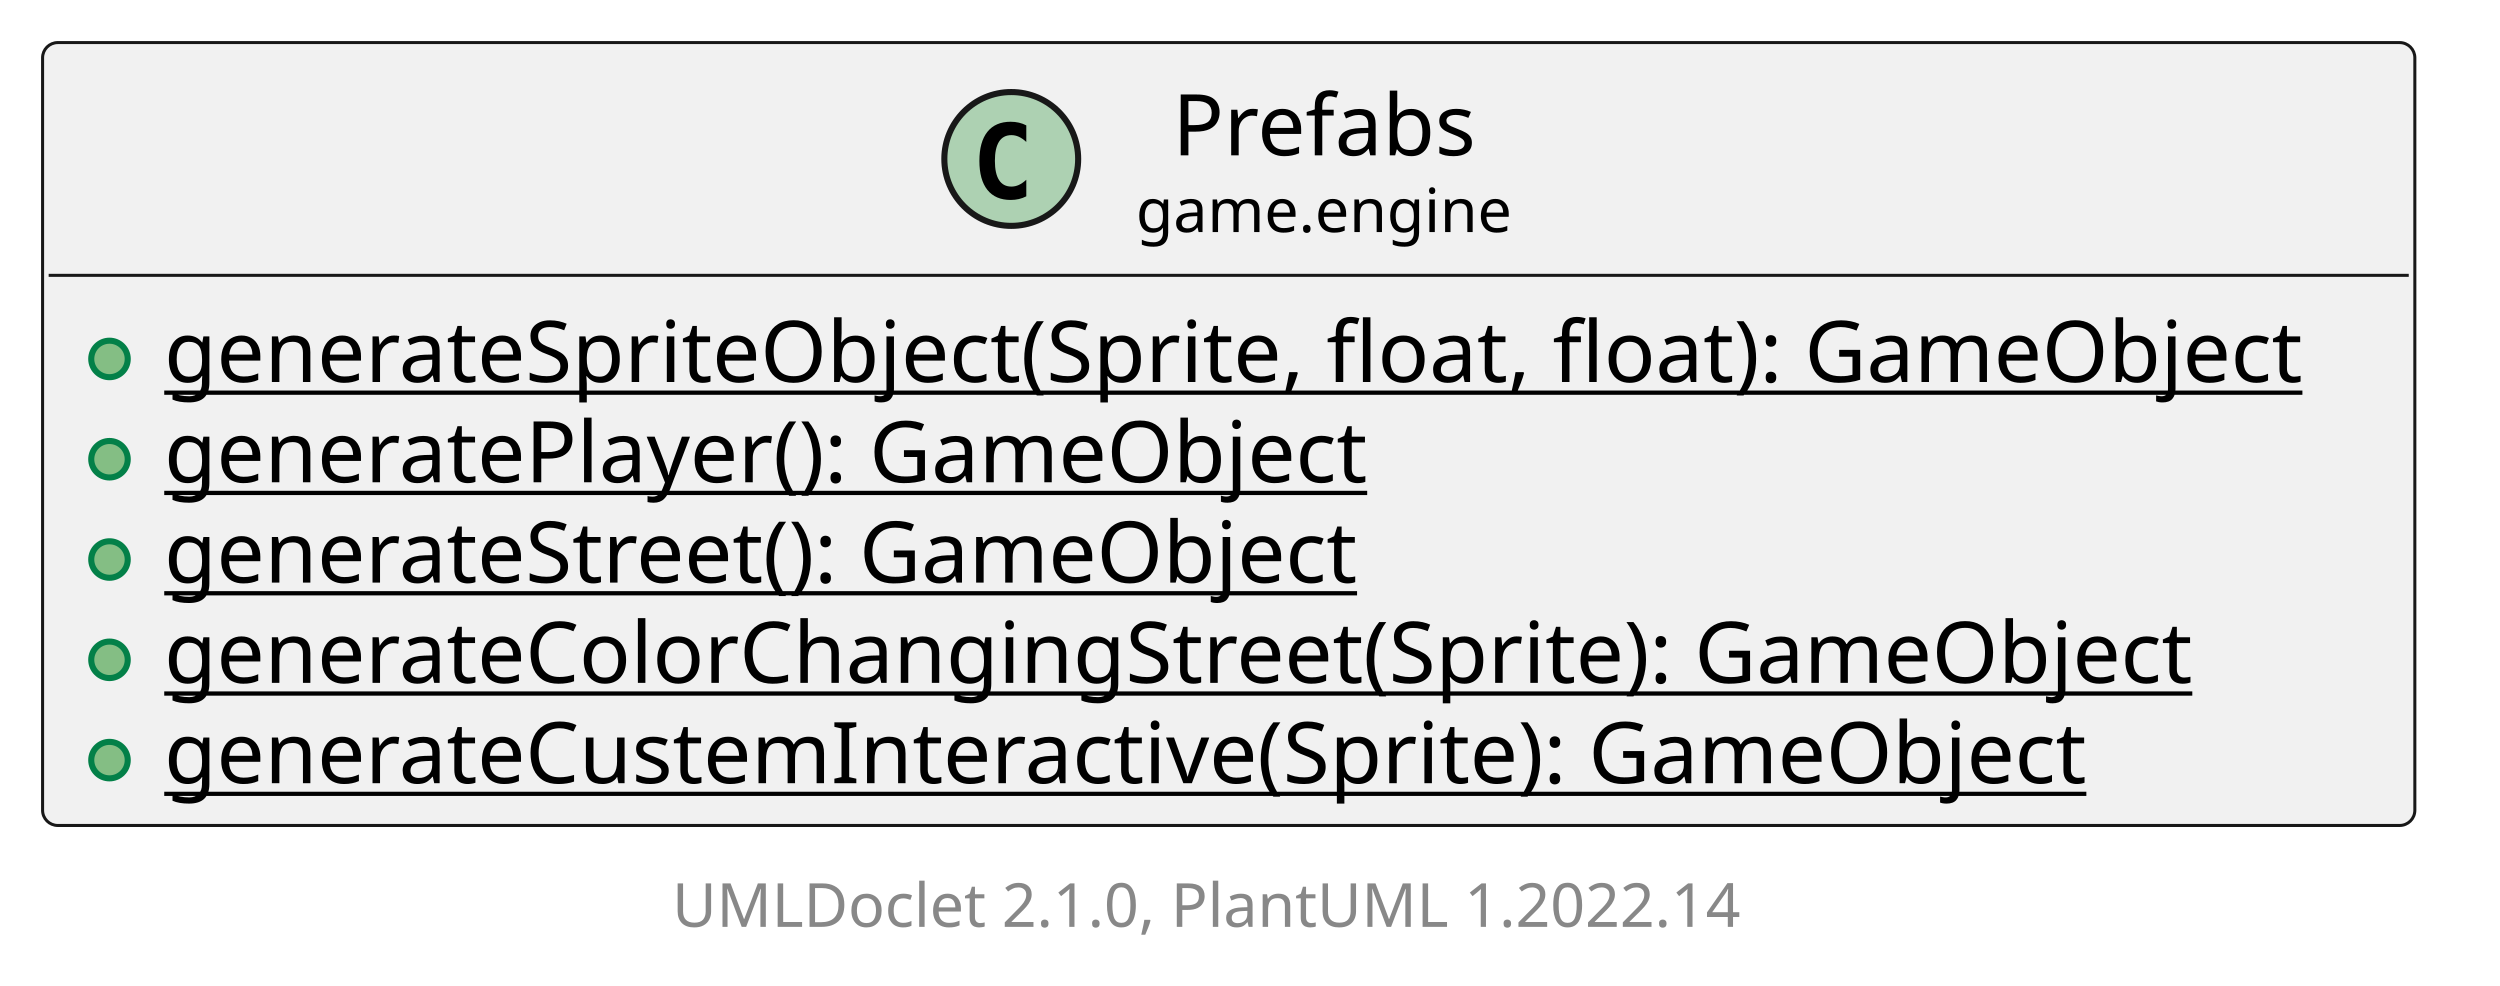
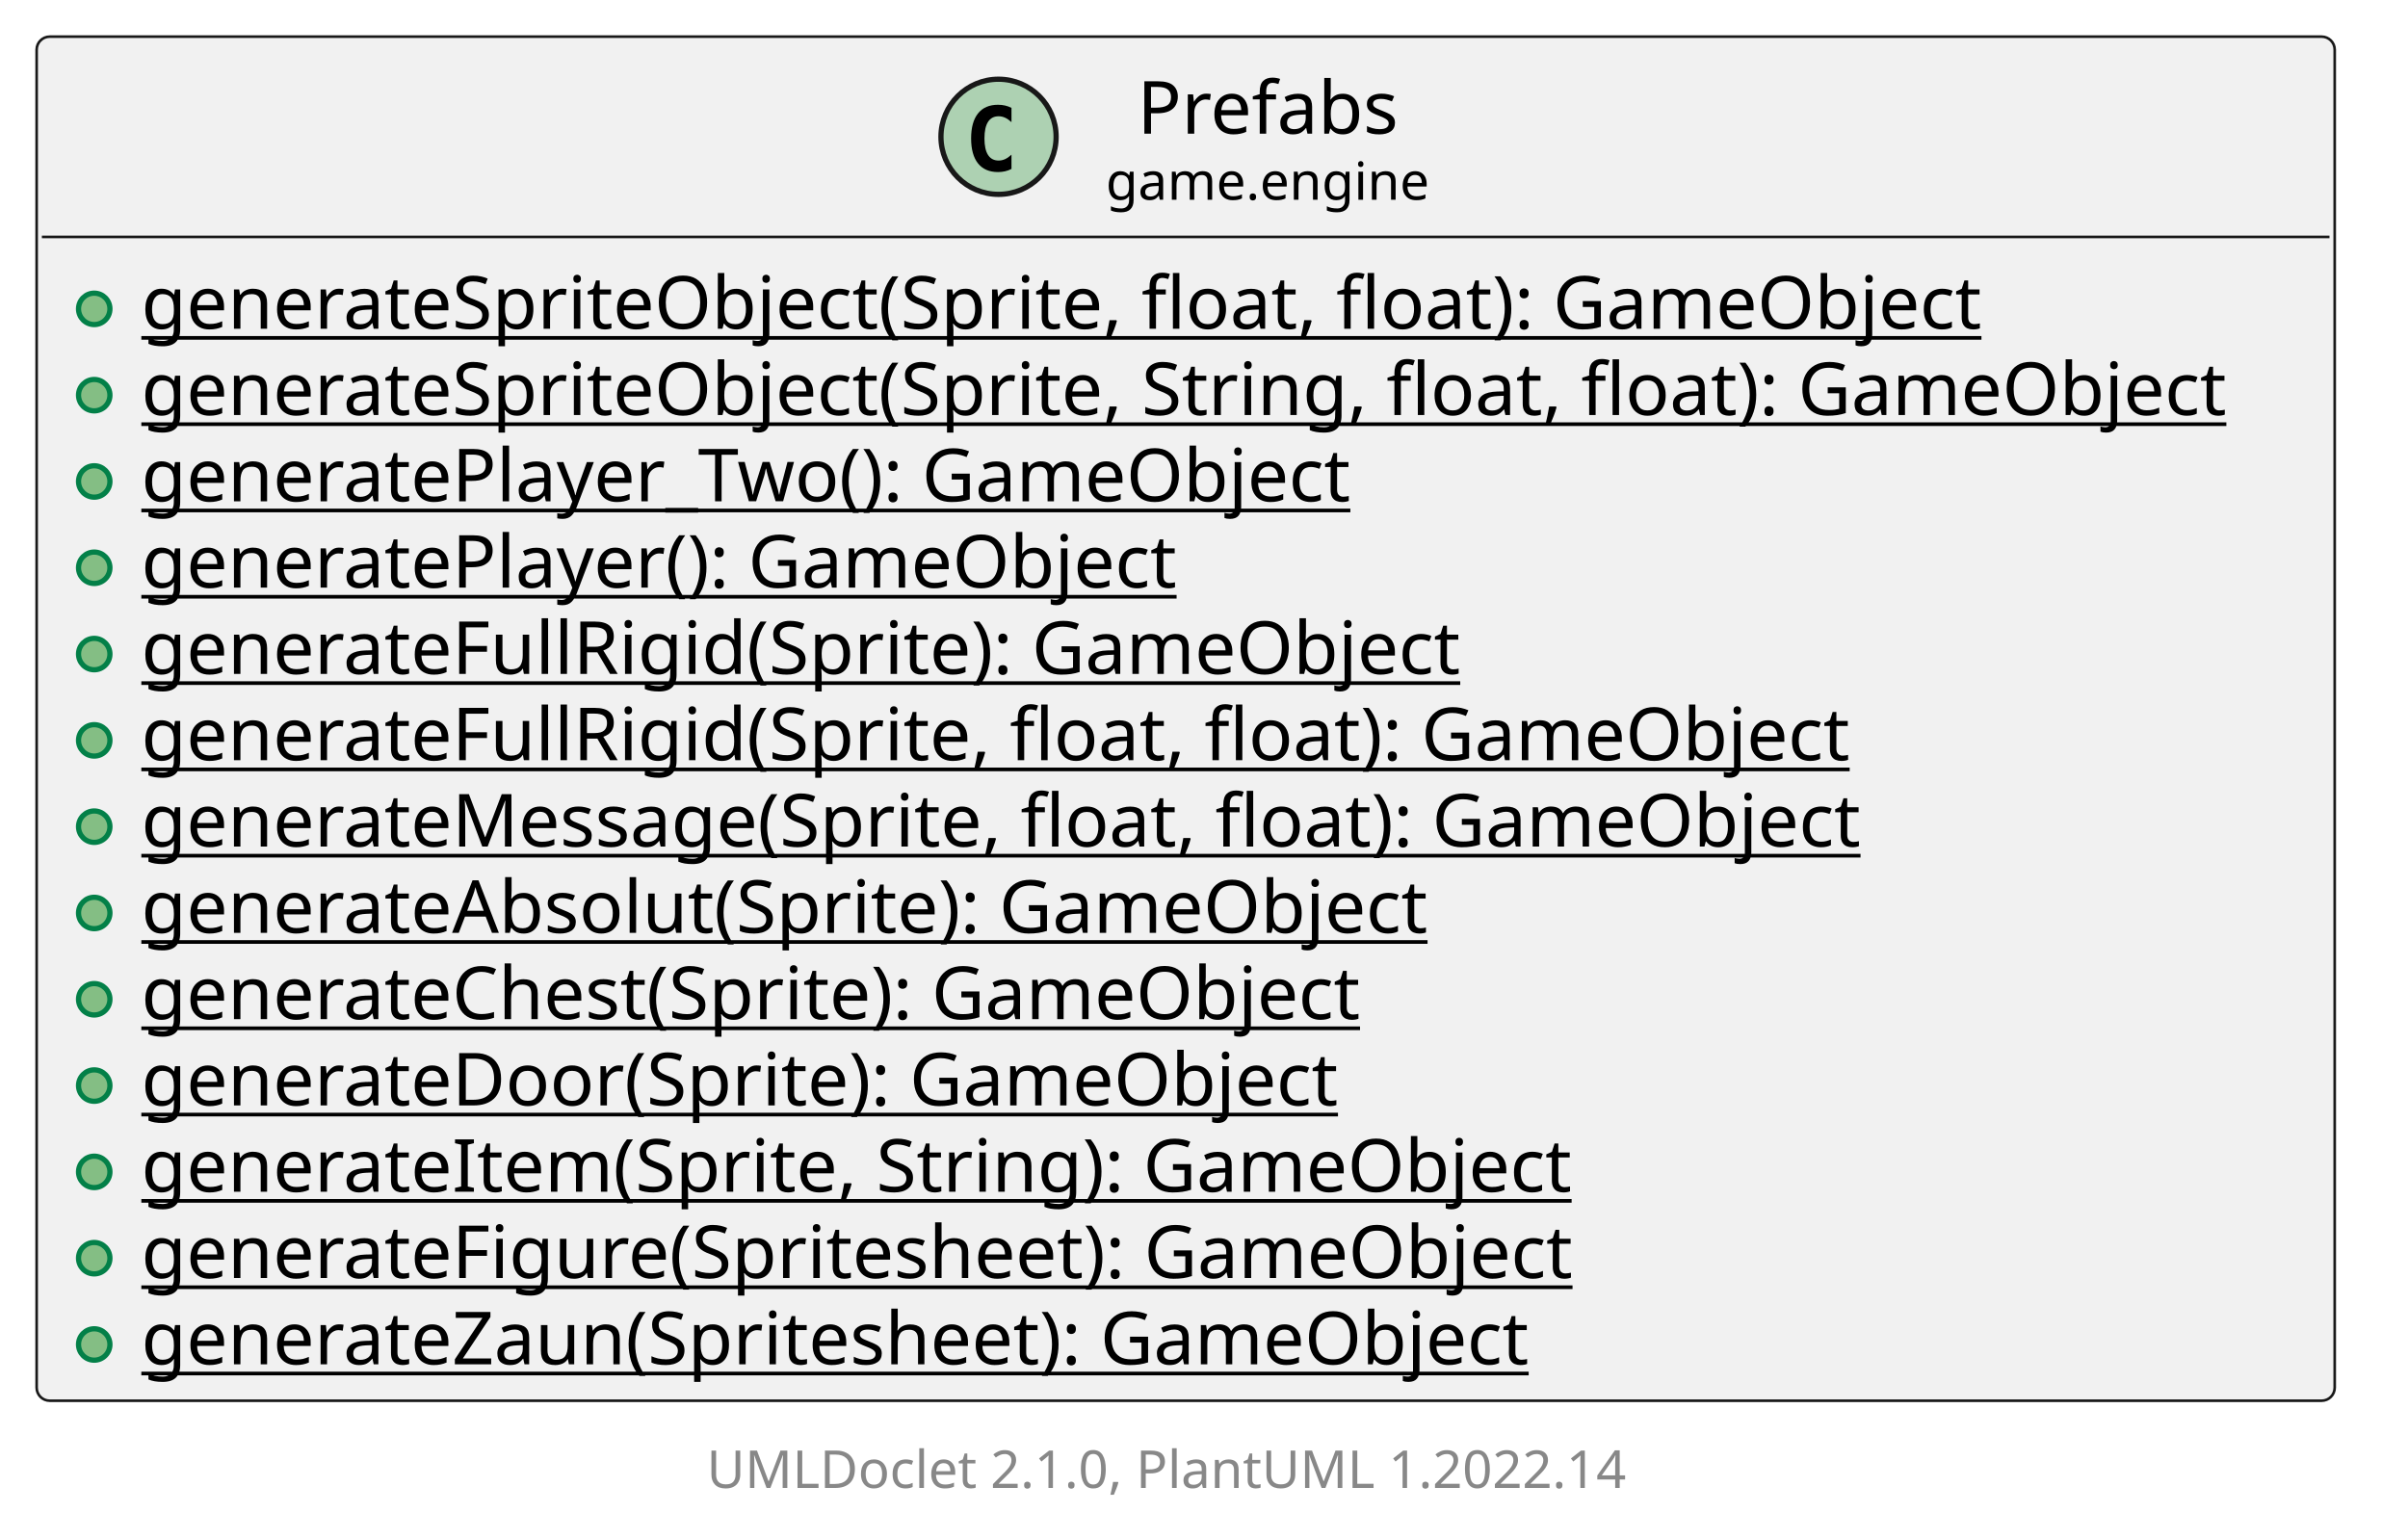
- <svg xmlns="http://www.w3.org/2000/svg" xmlns:xlink="http://www.w3.org/1999/xlink" contentStyleType="text/css" height="162px" preserveAspectRatio="none" style="width:411px;height:162px;background:#FFFFFF;" version="1.1" viewBox="0 0 411 162" width="411px" zoomAndPan="magnify">
+ <svg xmlns="http://www.w3.org/2000/svg" xmlns:xlink="http://www.w3.org/1999/xlink" contentStyleType="text/css" height="294px" preserveAspectRatio="none" style="width:460px;height:294px;background:#FFFFFF;" version="1.1" viewBox="0 0 460 294" width="460px" zoomAndPan="magnify">
  <defs />
  <g>
    <a href="Prefabs.html" target="_top" title="Prefabs.html" xlink:actuate="onRequest" xlink:href="Prefabs.html" xlink:show="new" xlink:title="Prefabs.html" xlink:type="simple">
      <g id="elem_game.engine.Prefabs">
-         <rect codeLine="5" fill="#F1F1F1" height="128.707" id="game.engine.Prefabs" rx="2.5" ry="2.5" style="stroke:#181818;stroke-width:0.5;" width="390" x="7" y="7" />
-         <ellipse cx="166.25" cy="26.133" fill="#ADD1B2" rx="11" ry="11" style="stroke:#181818;stroke-width:1.0;" />
-         <path d="M168.723,32.276 Q168.142,32.575 167.503,32.724 Q166.864,32.873 166.158,32.873 Q163.651,32.873 162.332,31.222 Q161.012,29.57 161.012,26.449 Q161.012,23.319 162.332,21.668 Q163.651,20.016 166.158,20.016 Q166.864,20.016 167.511,20.165 Q168.159,20.314 168.723,20.613 L168.723,23.336 Q168.092,22.755 167.499,22.485 Q166.905,22.215 166.274,22.215 Q164.93,22.215 164.245,23.282 Q163.56,24.349 163.56,26.449 Q163.56,28.541 164.245,29.607 Q164.93,30.674 166.274,30.674 Q166.905,30.674 167.499,30.404 Q168.092,30.134 168.723,29.553 Z " fill="#000000" />
-         <text fill="#000000" font-family="sans-serif" font-size="14" lengthAdjust="spacing" textLength="51" x="192.75" y="25.535">Prefabs</text>
-         <text fill="#000000" font-family="sans-serif" font-size="10" lengthAdjust="spacing" textLength="63" x="186.75" y="38.156">game.engine</text>
-         <line style="stroke:#181818;stroke-width:0.5;" x1="8" x2="396" y1="45.266" y2="45.266" />
+         <rect codeLine="5" fill="#F1F1F1" height="260.613" id="game.engine.Prefabs" rx="2.5" ry="2.5" style="stroke:#181818;stroke-width:0.5;" width="439" x="7" y="7" />
+         <ellipse cx="190.75" cy="26.133" fill="#ADD1B2" rx="11" ry="11" style="stroke:#181818;stroke-width:1.0;" />
+         <path d="M193.223,32.276 Q192.642,32.575 192.003,32.724 Q191.364,32.873 190.658,32.873 Q188.151,32.873 186.832,31.222 Q185.512,29.57 185.512,26.449 Q185.512,23.319 186.832,21.668 Q188.151,20.016 190.658,20.016 Q191.364,20.016 192.011,20.165 Q192.659,20.314 193.223,20.613 L193.223,23.336 Q192.592,22.755 191.999,22.485 Q191.405,22.215 190.774,22.215 Q189.43,22.215 188.745,23.282 Q188.06,24.349 188.06,26.449 Q188.06,28.541 188.745,29.607 Q189.43,30.674 190.774,30.674 Q191.405,30.674 191.999,30.404 Q192.592,30.134 193.223,29.553 Z " fill="#000000" />
+         <text fill="#000000" font-family="sans-serif" font-size="14" lengthAdjust="spacing" textLength="51" x="217.25" y="25.535">Prefabs</text>
+         <text fill="#000000" font-family="sans-serif" font-size="10" lengthAdjust="spacing" textLength="63" x="211.25" y="38.156">game.engine</text>
+         <line style="stroke:#181818;stroke-width:0.5;" x1="8" x2="445" y1="45.266" y2="45.266" />
        <ellipse cx="18" cy="59.01" fill="#84BE84" rx="3" ry="3" style="stroke:#038048;stroke-width:1.0;" />
        <text fill="#000000" font-family="sans-serif" font-size="14" lengthAdjust="spacing" text-decoration="underline" textLength="364" x="27" y="62.801">generateSpriteObject(Sprite, float, float): GameObject</text>
        <ellipse cx="18" cy="75.498" fill="#84BE84" rx="3" ry="3" style="stroke:#038048;stroke-width:1.0;" />
-         <text fill="#000000" font-family="sans-serif" font-size="14" lengthAdjust="spacing" text-decoration="underline" textLength="203" x="27" y="79.289">generatePlayer(): GameObject</text>
+         <text fill="#000000" font-family="sans-serif" font-size="14" lengthAdjust="spacing" text-decoration="underline" textLength="413" x="27" y="79.289">generateSpriteObject(Sprite, String, float, float): GameObject</text>
        <ellipse cx="18" cy="91.986" fill="#84BE84" rx="3" ry="3" style="stroke:#038048;stroke-width:1.0;" />
-         <text fill="#000000" font-family="sans-serif" font-size="14" lengthAdjust="spacing" text-decoration="underline" textLength="202" x="27" y="95.777">generateStreet(): GameObject</text>
+         <text fill="#000000" font-family="sans-serif" font-size="14" lengthAdjust="spacing" text-decoration="underline" textLength="239" x="27" y="95.777">generatePlayer_Two(): GameObject</text>
        <ellipse cx="18" cy="108.475" fill="#84BE84" rx="3" ry="3" style="stroke:#038048;stroke-width:1.0;" />
-         <text fill="#000000" font-family="sans-serif" font-size="14" lengthAdjust="spacing" text-decoration="underline" textLength="347" x="27" y="112.266">generateColorChangingStreet(Sprite): GameObject</text>
+         <text fill="#000000" font-family="sans-serif" font-size="14" lengthAdjust="spacing" text-decoration="underline" textLength="203" x="27" y="112.266">generatePlayer(): GameObject</text>
        <ellipse cx="18" cy="124.963" fill="#84BE84" rx="3" ry="3" style="stroke:#038048;stroke-width:1.0;" />
-         <text fill="#000000" font-family="sans-serif" font-size="14" lengthAdjust="spacing" text-decoration="underline" textLength="325" x="27" y="128.754">generateCustemInteractive(Sprite): GameObject</text>
+         <text fill="#000000" font-family="sans-serif" font-size="14" lengthAdjust="spacing" text-decoration="underline" textLength="262" x="27" y="128.754">generateFullRigid(Sprite): GameObject</text>
+         <ellipse cx="18" cy="141.451" fill="#84BE84" rx="3" ry="3" style="stroke:#038048;stroke-width:1.0;" />
+         <text fill="#000000" font-family="sans-serif" font-size="14" lengthAdjust="spacing" text-decoration="underline" textLength="340" x="27" y="145.242">generateFullRigid(Sprite, float, float): GameObject</text>
+         <ellipse cx="18" cy="157.94" fill="#84BE84" rx="3" ry="3" style="stroke:#038048;stroke-width:1.0;" />
+         <text fill="#000000" font-family="sans-serif" font-size="14" lengthAdjust="spacing" text-decoration="underline" textLength="339" x="27" y="161.731">generateMessage(Sprite, float, float): GameObject</text>
+         <ellipse cx="18" cy="174.428" fill="#84BE84" rx="3" ry="3" style="stroke:#038048;stroke-width:1.0;" />
+         <text fill="#000000" font-family="sans-serif" font-size="14" lengthAdjust="spacing" text-decoration="underline" textLength="255" x="27" y="178.219">generateAbsolut(Sprite): GameObject</text>
+         <ellipse cx="18" cy="190.916" fill="#84BE84" rx="3" ry="3" style="stroke:#038048;stroke-width:1.0;" />
+         <text fill="#000000" font-family="sans-serif" font-size="14" lengthAdjust="spacing" text-decoration="underline" textLength="241" x="27" y="194.707">generateChest(Sprite): GameObject</text>
+         <ellipse cx="18" cy="207.404" fill="#84BE84" rx="3" ry="3" style="stroke:#038048;stroke-width:1.0;" />
+         <text fill="#000000" font-family="sans-serif" font-size="14" lengthAdjust="spacing" text-decoration="underline" textLength="236" x="27" y="211.195">generateDoor(Sprite): GameObject</text>
+         <ellipse cx="18" cy="223.893" fill="#84BE84" rx="3" ry="3" style="stroke:#038048;stroke-width:1.0;" />
+         <text fill="#000000" font-family="sans-serif" font-size="14" lengthAdjust="spacing" text-decoration="underline" textLength="281" x="27" y="227.684">generateItem(Sprite, String): GameObject</text>
+         <ellipse cx="18" cy="240.381" fill="#84BE84" rx="3" ry="3" style="stroke:#038048;stroke-width:1.0;" />
+         <text fill="#000000" font-family="sans-serif" font-size="14" lengthAdjust="spacing" text-decoration="underline" textLength="283" x="27" y="244.172">generateFigure(Spritesheet): GameObject</text>
+         <ellipse cx="18" cy="256.869" fill="#84BE84" rx="3" ry="3" style="stroke:#038048;stroke-width:1.0;" />
+         <text fill="#000000" font-family="sans-serif" font-size="14" lengthAdjust="spacing" text-decoration="underline" textLength="273" x="27" y="260.66">generateZaun(Spritesheet): GameObject</text>
      </g>
    </a>
-     <text fill="#888888" font-family="sans-serif" font-size="10" lengthAdjust="spacing" textLength="182" x="110.5" y="152.375">UMLDoclet 2.1.0, PlantUML 1.2022.14</text>
+     <text fill="#888888" font-family="sans-serif" font-size="10" lengthAdjust="spacing" textLength="182" x="135" y="284.281">UMLDoclet 2.1.0, PlantUML 1.2022.14</text>
  </g>
</svg>
